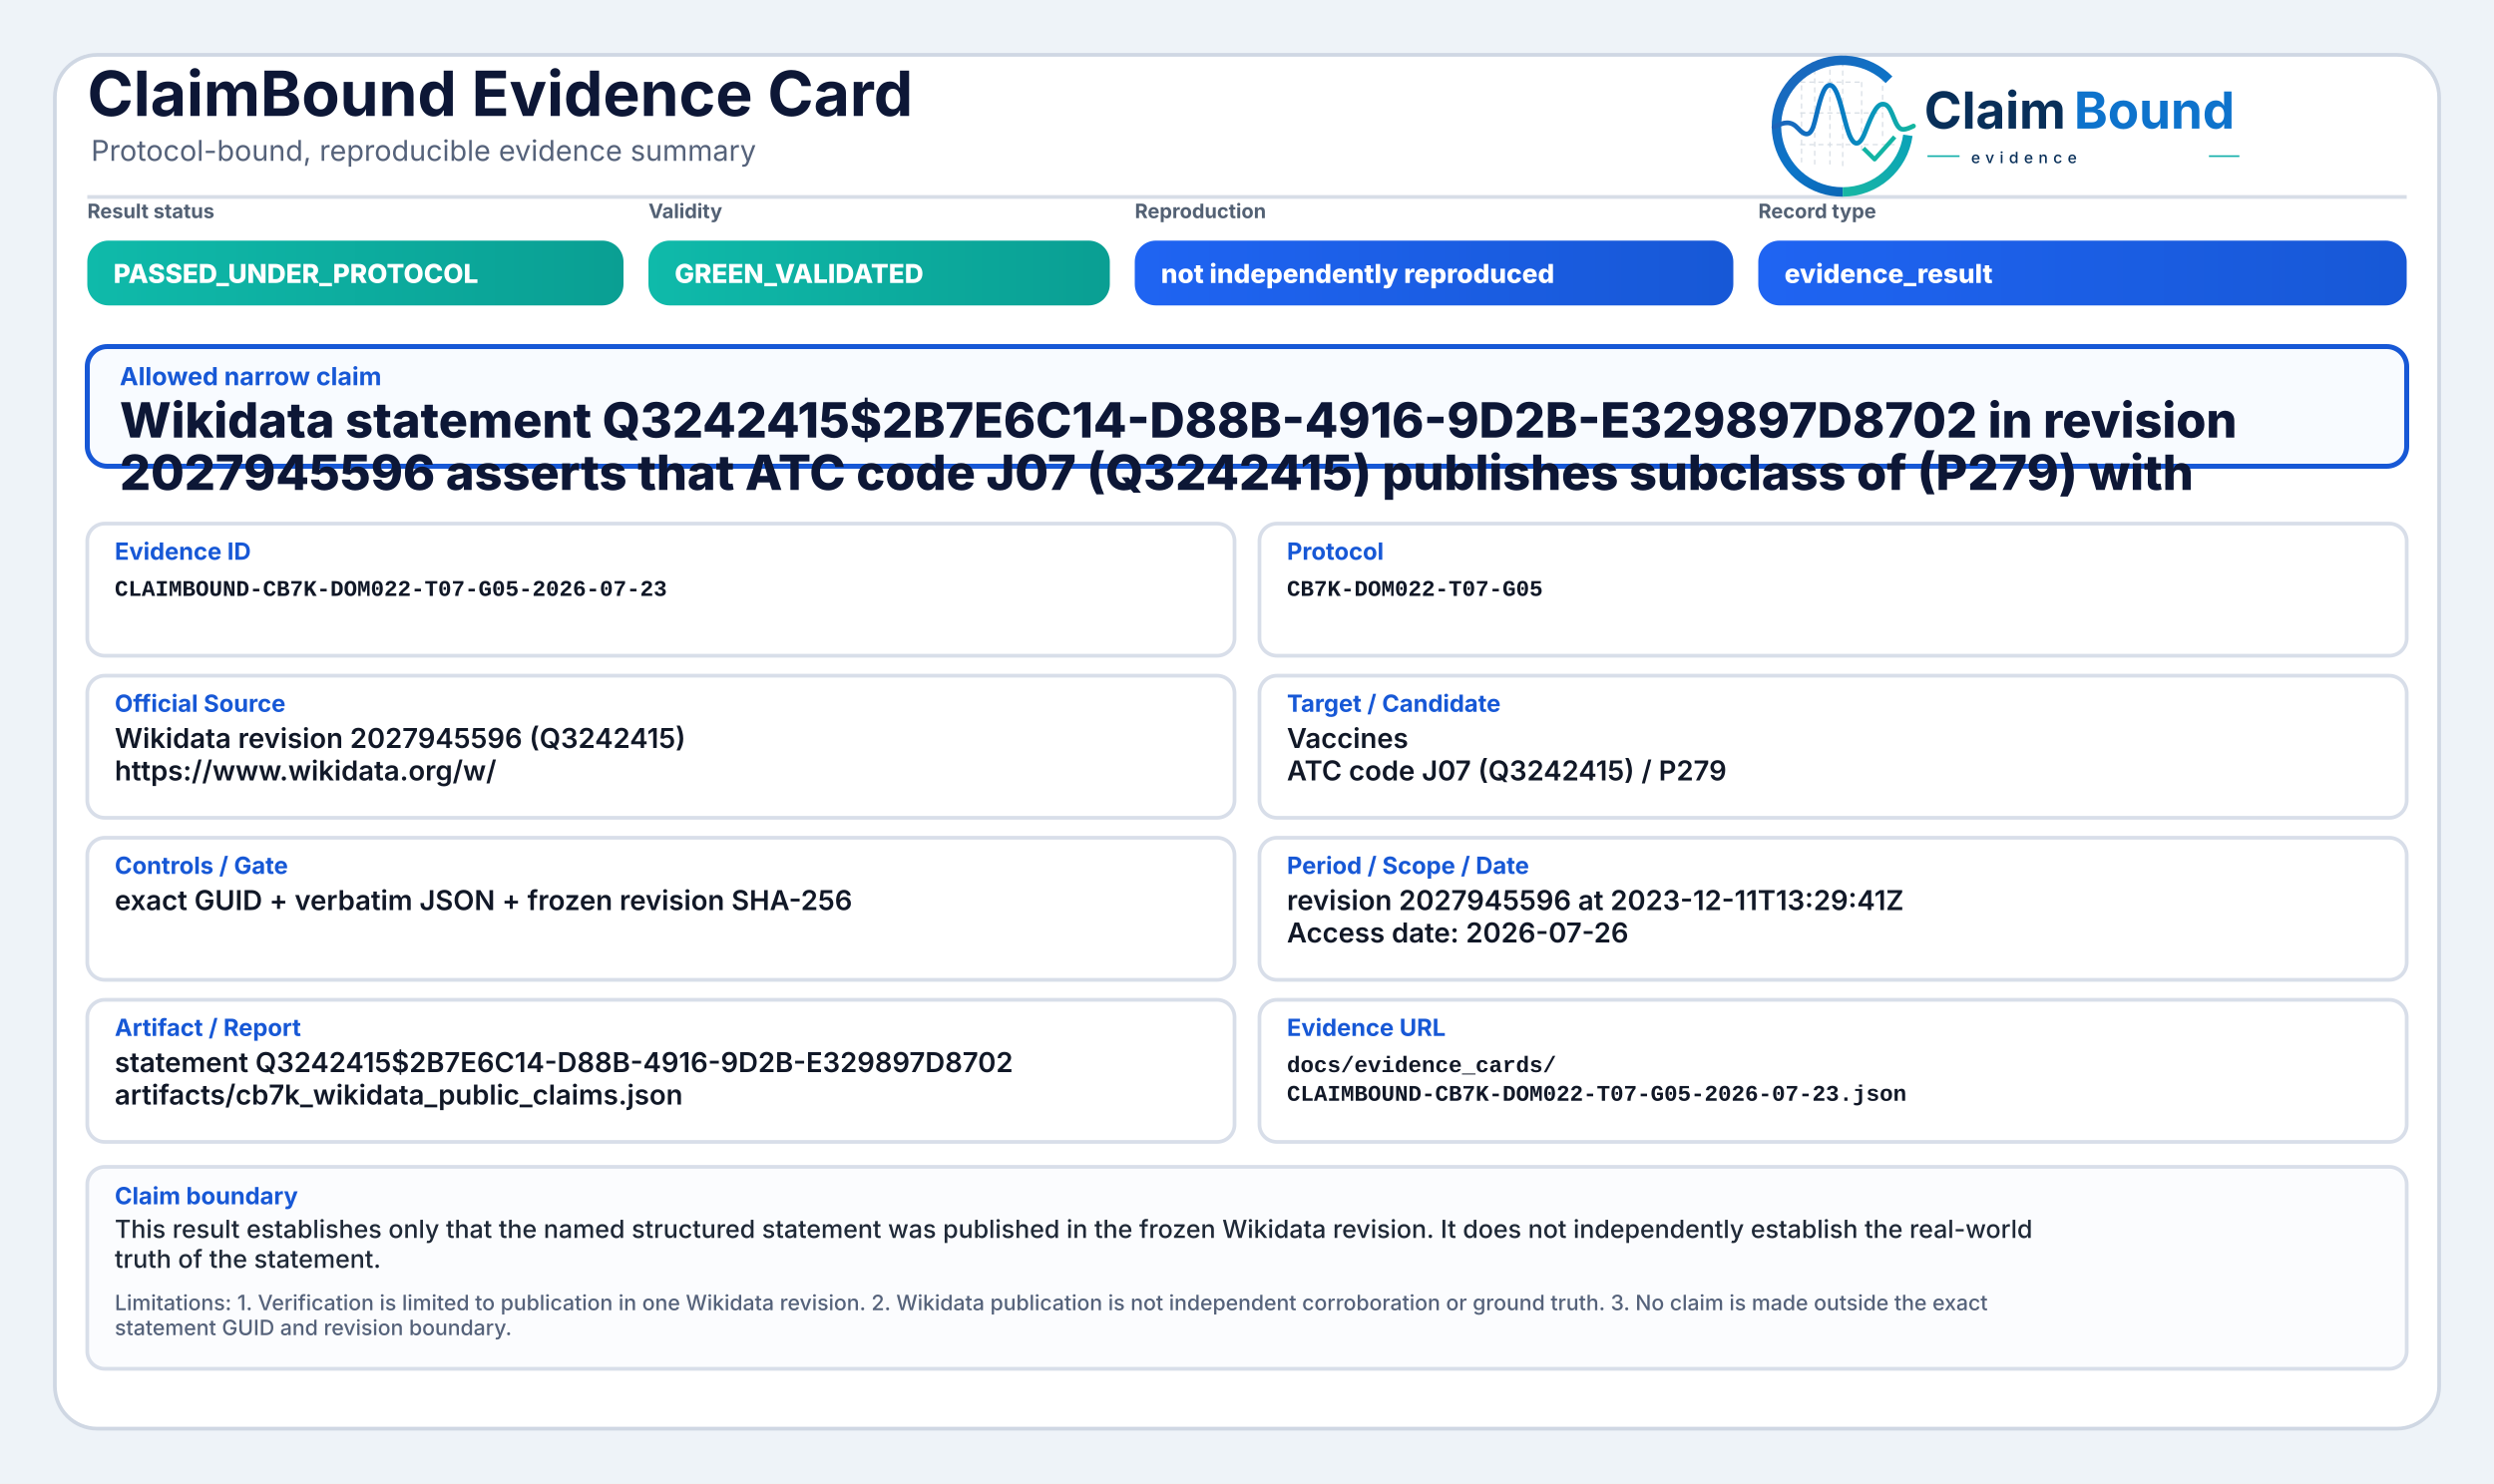
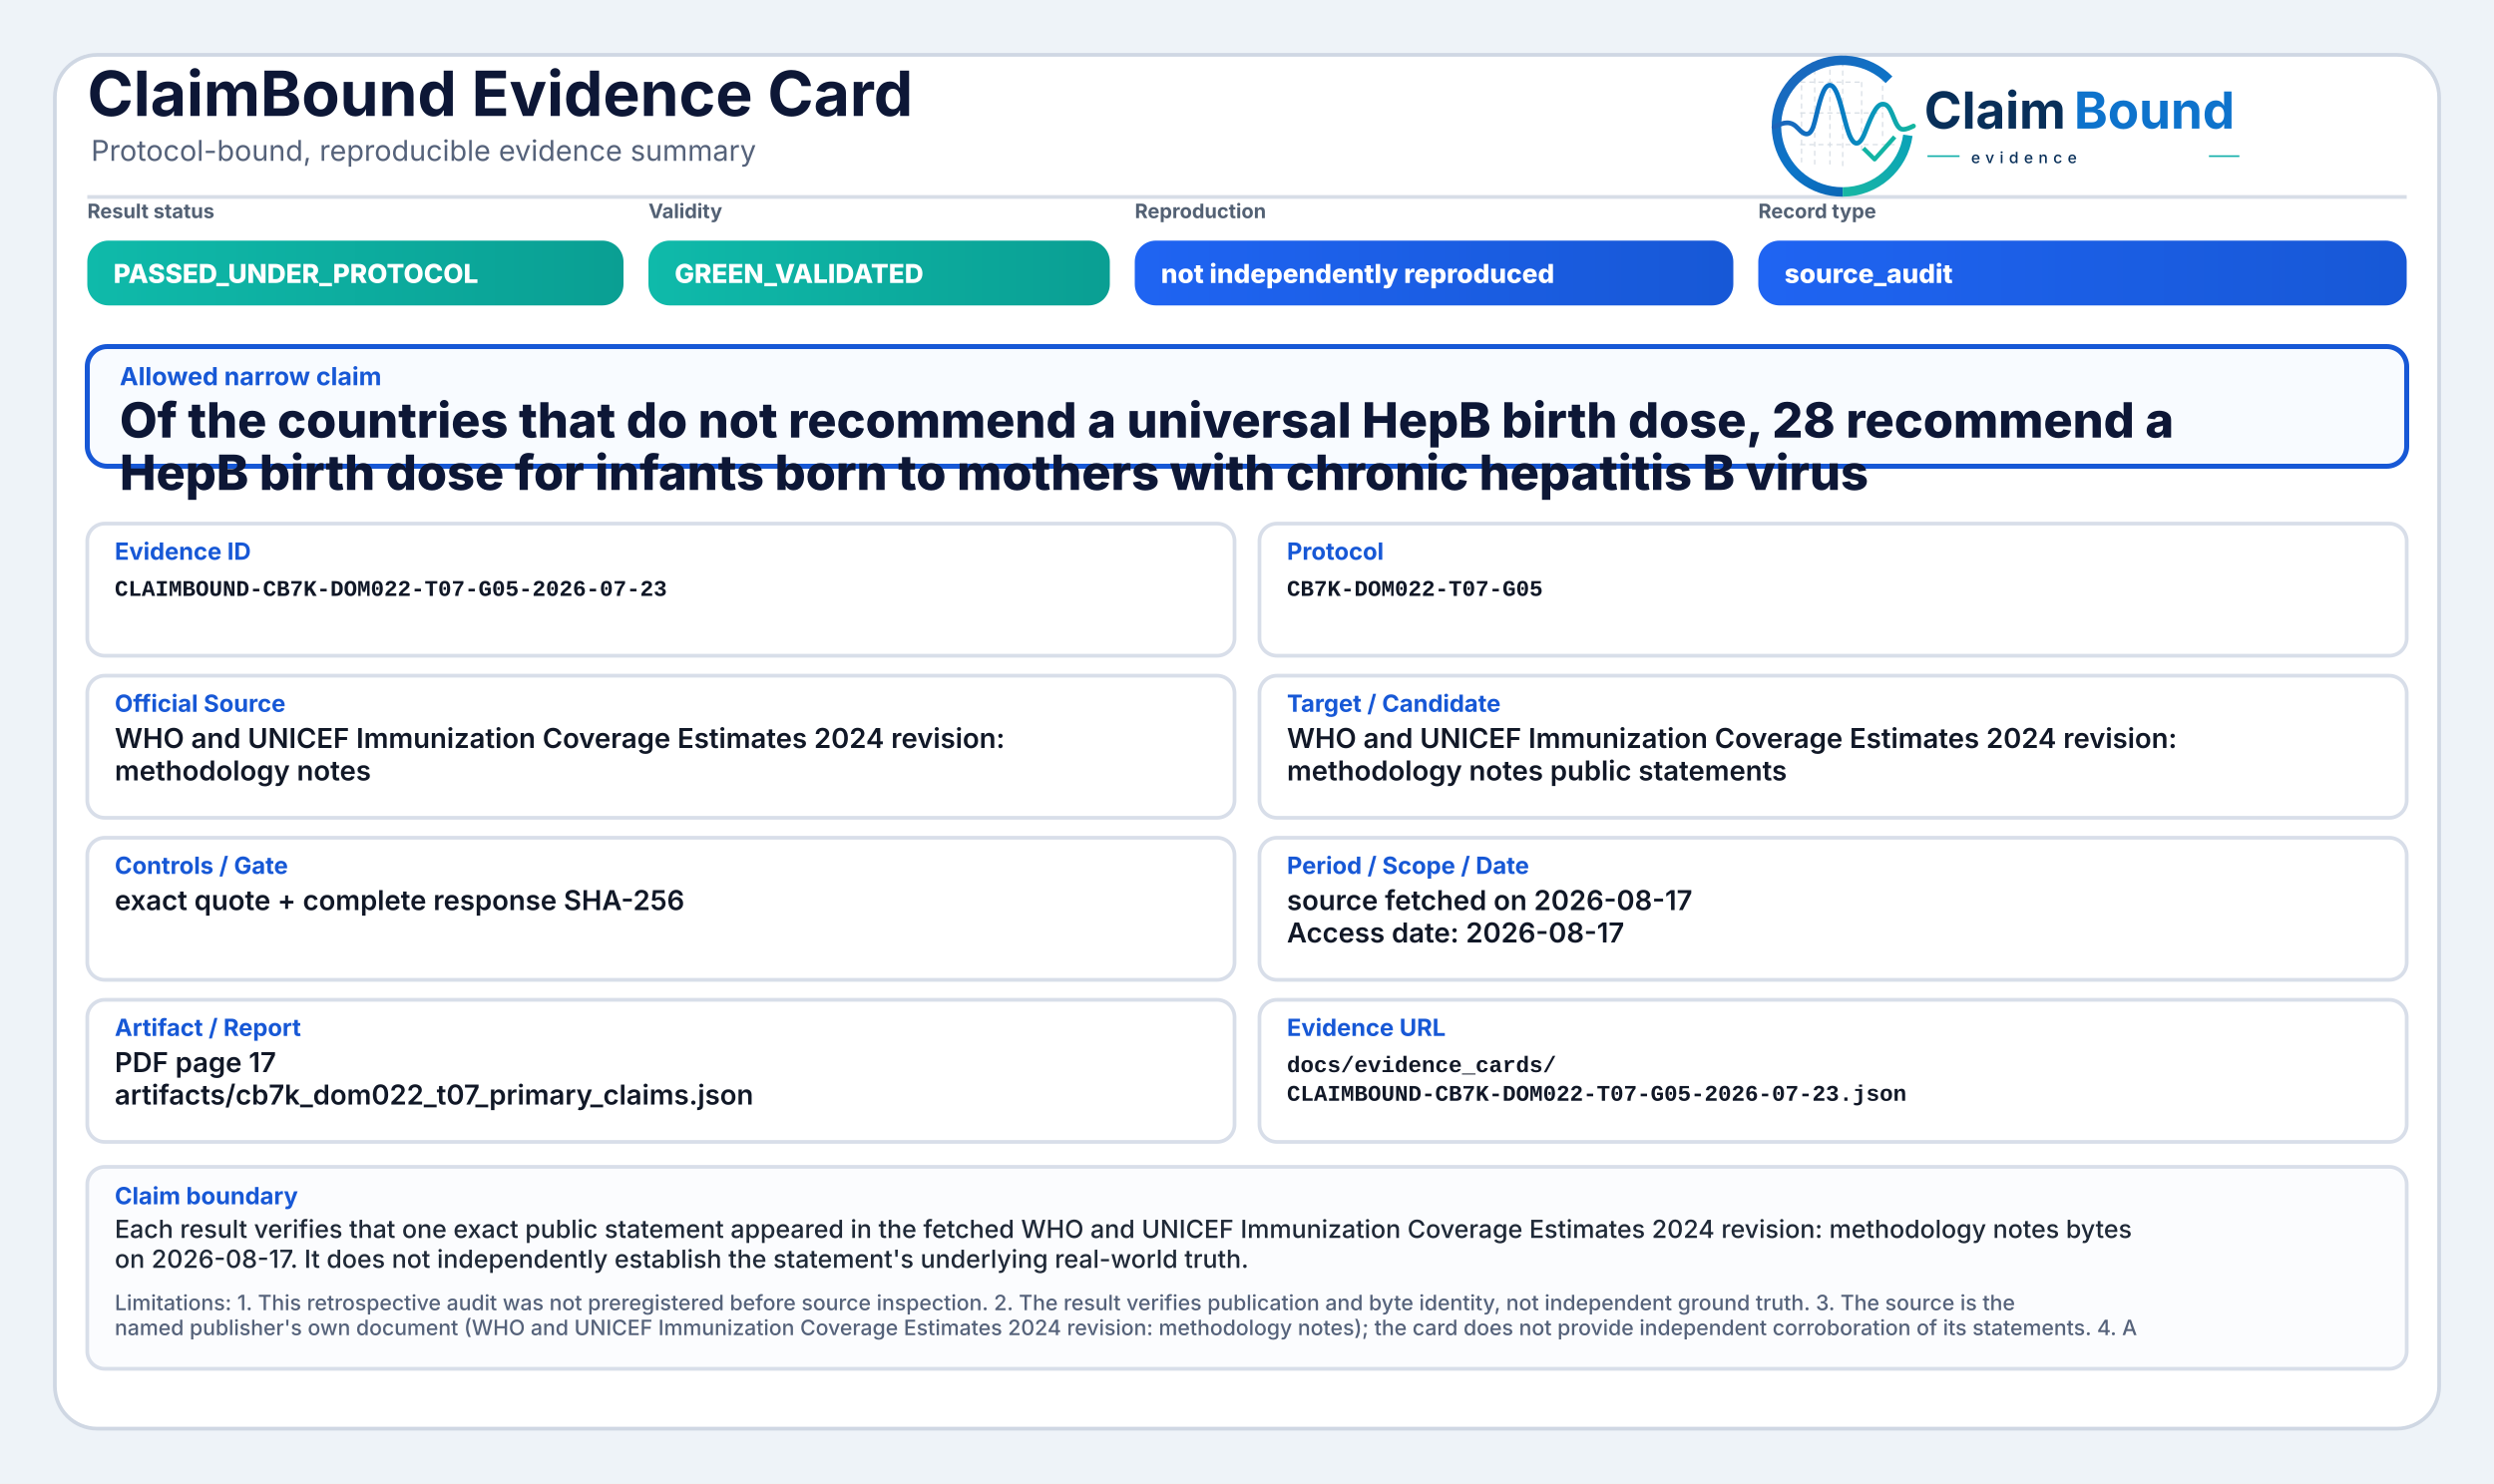
<svg xmlns="http://www.w3.org/2000/svg" width="2000" height="1190" viewBox="0 0 2000 1190" role="img" aria-label="ClaimBound Evidence Card">
  <defs>
    <linearGradient id="greenGrad" x1="0" y1="0" x2="1" y2="0">
      <stop offset="0%" stop-color="#0fbaaa" />
      <stop offset="100%" stop-color="#0a9f93" />
    </linearGradient>
    <linearGradient id="yellowGrad" x1="0" y1="0" x2="1" y2="0">
      <stop offset="0%" stop-color="#fbbf24" />
      <stop offset="100%" stop-color="#d97706" />
    </linearGradient>
    <linearGradient id="amberGrad" x1="0" y1="0" x2="1" y2="0">
      <stop offset="0%" stop-color="#f97316" />
      <stop offset="100%" stop-color="#c2410c" />
    </linearGradient>
    <linearGradient id="redGrad" x1="0" y1="0" x2="1" y2="0">
      <stop offset="0%" stop-color="#ef4444" />
      <stop offset="100%" stop-color="#b91c1c" />
    </linearGradient>
    <linearGradient id="grayGrad" x1="0" y1="0" x2="1" y2="0">
      <stop offset="0%" stop-color="#64748b" />
      <stop offset="100%" stop-color="#475569" />
    </linearGradient>
    <linearGradient id="blueGrad" x1="0" y1="0" x2="1" y2="0">
      <stop offset="0%" stop-color="#1f64f2" />
      <stop offset="100%" stop-color="#1758d6" />
    </linearGradient>
    <linearGradient id="logoRingBlue" x1="73" y1="453" x2="348" y2="793" gradientUnits="userSpaceOnUse">
      <stop offset="0" stop-color="#1E64BA" />
      <stop offset="0.55" stop-color="#0C75C8" />
      <stop offset="1" stop-color="#0A5FAB" />
    </linearGradient>
    <linearGradient id="logoRingTeal" x1="221" y1="792" x2="403" y2="594" gradientUnits="userSpaceOnUse">
      <stop offset="0" stop-color="#18B7A3" />
      <stop offset="1" stop-color="#089EBC" />
    </linearGradient>
    <linearGradient id="logoSignalGradient" x1="61" y1="628" x2="404" y2="628" gradientUnits="userSpaceOnUse">
      <stop offset="0" stop-color="#1E64BA" />
      <stop offset="0.43" stop-color="#0877C4" />
      <stop offset="0.72" stop-color="#0A97BB" />
      <stop offset="1" stop-color="#14B69E" />
    </linearGradient>
  </defs>
  <rect x="0" y="0" width="2000" height="1190" fill="#eef3f8" />
  <rect x="44" y="44" width="1912" height="1102" rx="34" fill="#ffffff" stroke="#cfd7e3" stroke-width="3" />
  <path d="M70 158 H1930" stroke="#d7dde7" stroke-width="3" />
  <text x="70" y="93" font-family="Inter, Segoe UI, Arial, sans-serif" font-size="50" font-weight="750" fill="#0d1736">ClaimBound Evidence Card</text>
  <text x="73" y="129" font-family="Inter, Segoe UI, Arial, sans-serif" font-size="23" font-weight="400" fill="#55627a">Protocol-bound, reproducible evidence summary</text>
  <g aria-label="ClaimBound evidence logo" transform="translate(1415,52) scale(0.33) translate(-40,-478)">
    <g stroke-linecap="butt" stroke-linejoin="round">
      <g stroke="#CBD3DC" stroke-width="3.2" stroke-linecap="round" stroke-dasharray="10 12" opacity="0.72">
        <path d="M130 507V714" />
        <path d="M162 490V719" />
        <path d="M199 491V719" />
        <path d="M230 471V726" />
        <path d="M276 521V690" />
        <path d="M327 508V650" />
        <path d="M128 520H277" />
        <path d="M128 595H327" />
        <path d="M128 672H355" />
      </g>
      <path d="M342.6 514.3A160 160 0 1 0 230 787" fill="none" stroke="url(#logoRingBlue)" stroke-width="23" />
      <path d="M230 787A160 160 0 0 0 388.4 649.3" fill="none" stroke="url(#logoRingTeal)" stroke-width="23" />
      <path d="M63 629.5C87 616.4 104.3 613.6 121.2 632.2C140.7 653.8 153.4 651.6 162.1 616.2C173.8 568.5 182.5 527.5 198.9 527.5C217.5 527.5 228.4 590.6 240.3 630.8C253.4 675.4 268.6 682.8 284.6 641.5C303.5 592.9 315.2 567.6 333.7 574.7C352.6 582 355.7 635.1 376.6 634.9C386.2 634.8 394 630.4 402 626.8" fill="none" stroke="url(#logoSignalGradient)" stroke-width="11.5" stroke-linecap="round" />
      <path d="M284 684.5L307.5 707.7L353 657" fill="none" stroke="#12B4A4" stroke-width="10.5" stroke-linecap="square" />
    </g>
    <text x="428" y="633" font-family="Inter, Segoe UI, Arial, sans-serif" font-size="124" font-weight="750" fill="#082F59" text-rendering="geometricPrecision">Claim</text>
    <text x="792" y="633" font-family="Inter, Segoe UI, Arial, sans-serif" font-size="124" font-weight="750" fill="#0E73CC" text-rendering="geometricPrecision">Bound</text>
    <line x1="436" y1="700" x2="514" y2="700" stroke="#11AFA9" stroke-width="4" />
    <text x="542" y="717" font-family="Inter, Segoe UI, Arial, sans-serif" font-size="38" font-weight="500" letter-spacing="13" fill="#082F59">evidence</text>
    <line x1="1120" y1="700" x2="1194" y2="700" stroke="#11AFA9" stroke-width="4" />
  </g>
  <text x="70" y="175" font-family="Inter, Segoe UI, Arial, sans-serif" font-size="16" font-weight="650" fill="#536174">Result status</text>
  <rect x="70" y="193" width="430" height="52" rx="17" fill="url(#greenGrad)" />
  <text x="91" y="227" font-family="Inter, Segoe UI, Arial, sans-serif" font-size="21" font-weight="800" fill="#ffffff">PASSED_UNDER_PROTOCOL</text>
  <text x="520" y="175" font-family="Inter, Segoe UI, Arial, sans-serif" font-size="16" font-weight="650" fill="#536174">Validity</text>
  <rect x="520" y="193" width="370" height="52" rx="17" fill="url(#greenGrad)" />
  <text x="541" y="227" font-family="Inter, Segoe UI, Arial, sans-serif" font-size="21" font-weight="800" fill="#ffffff">GREEN_VALIDATED</text>
  <text x="910" y="175" font-family="Inter, Segoe UI, Arial, sans-serif" font-size="16" font-weight="650" fill="#536174">Reproduction</text>
  <rect x="910" y="193" width="480" height="52" rx="17" fill="url(#blueGrad)" />
  <text x="931" y="227" font-family="Inter, Segoe UI, Arial, sans-serif" font-size="21" font-weight="800" fill="#ffffff">not independently reproduced</text>
  <text x="1410" y="175" font-family="Inter, Segoe UI, Arial, sans-serif" font-size="16" font-weight="650" fill="#536174">Record type</text>
  <rect x="1410" y="193" width="520" height="52" rx="17" fill="url(#blueGrad)" />
-   <text x="1431" y="227" font-family="Inter, Segoe UI, Arial, sans-serif" font-size="21" font-weight="800" fill="#ffffff">evidence_result</text>
+   <text x="1431" y="227" font-family="Inter, Segoe UI, Arial, sans-serif" font-size="21" font-weight="800" fill="#ffffff">source_audit</text>
  <rect x="70" y="278" width="1860" height="96" rx="16" fill="#f8fbff" stroke="#1758d6" stroke-width="4" />
  <text x="96" y="309" font-family="Inter, Segoe UI, Arial, sans-serif" font-size="20" font-weight="750" fill="#1758d6">Allowed narrow claim</text>
-   <text x="96" y="351" font-family="Inter, Segoe UI, Arial, sans-serif" font-size="39" font-weight="800" fill="#0d1736">Wikidata statement Q3242415$2B7E6C14-D88B-4916-9D2B-E329897D8702 in revision</text>
-   <text x="96" y="393" font-family="Inter, Segoe UI, Arial, sans-serif" font-size="39" font-weight="800" fill="#0d1736">2027945596 asserts that ATC code J07 (Q3242415) publishes subclass of (P279) with</text>
+   <text x="96" y="351" font-family="Inter, Segoe UI, Arial, sans-serif" font-size="39" font-weight="800" fill="#0d1736">Of the countries that do not recommend a universal HepB birth dose, 28 recommend a</text>
+   <text x="96" y="393" font-family="Inter, Segoe UI, Arial, sans-serif" font-size="39" font-weight="800" fill="#0d1736">HepB birth dose for infants born to mothers with chronic hepatitis B virus</text>
  <rect x="70" y="420" width="920" height="106" rx="14" fill="#ffffff" stroke="#d8dee9" stroke-width="3" />
  <text x="92" y="449" font-family="Inter, Segoe UI, Arial, sans-serif" font-size="19" font-weight="750" fill="#1758d6">Evidence ID</text>
  <text x="92" y="478" font-family="SFMono-Regular, Consolas, Liberation Mono, monospace" font-size="18" font-weight="600" fill="#111827">CLAIMBOUND-CB7K-DOM022-T07-G05-2026-07-23</text>
  <rect x="1010" y="420" width="920" height="106" rx="14" fill="#ffffff" stroke="#d8dee9" stroke-width="3" />
  <text x="1032" y="449" font-family="Inter, Segoe UI, Arial, sans-serif" font-size="19" font-weight="750" fill="#1758d6">Protocol</text>
  <text x="1032" y="478" font-family="SFMono-Regular, Consolas, Liberation Mono, monospace" font-size="18" font-weight="600" fill="#111827">CB7K-DOM022-T07-G05</text>
  <rect x="70" y="542" width="920" height="114" rx="14" fill="#ffffff" stroke="#d8dee9" stroke-width="3" />
  <text x="92" y="571" font-family="Inter, Segoe UI, Arial, sans-serif" font-size="19" font-weight="750" fill="#1758d6">Official Source</text>
-   <text x="92" y="600" font-family="Inter, Segoe UI, Arial, sans-serif" font-size="22" font-weight="600" fill="#111827">Wikidata revision 2027945596 (Q3242415)</text>
-   <text x="92" y="626" font-family="Inter, Segoe UI, Arial, sans-serif" font-size="22" font-weight="600" fill="#111827">https://www.wikidata.org/w/</text>
+   <text x="92" y="600" font-family="Inter, Segoe UI, Arial, sans-serif" font-size="22" font-weight="600" fill="#111827">WHO and UNICEF Immunization Coverage Estimates 2024 revision:</text>
+   <text x="92" y="626" font-family="Inter, Segoe UI, Arial, sans-serif" font-size="22" font-weight="600" fill="#111827">methodology notes</text>
  <rect x="1010" y="542" width="920" height="114" rx="14" fill="#ffffff" stroke="#d8dee9" stroke-width="3" />
  <text x="1032" y="571" font-family="Inter, Segoe UI, Arial, sans-serif" font-size="19" font-weight="750" fill="#1758d6">Target / Candidate</text>
-   <text x="1032" y="600" font-family="Inter, Segoe UI, Arial, sans-serif" font-size="22" font-weight="600" fill="#111827">Vaccines</text>
-   <text x="1032" y="626" font-family="Inter, Segoe UI, Arial, sans-serif" font-size="22" font-weight="600" fill="#111827">ATC code J07 (Q3242415) / P279</text>
+   <text x="1032" y="600" font-family="Inter, Segoe UI, Arial, sans-serif" font-size="22" font-weight="600" fill="#111827">WHO and UNICEF Immunization Coverage Estimates 2024 revision:</text>
+   <text x="1032" y="626" font-family="Inter, Segoe UI, Arial, sans-serif" font-size="22" font-weight="600" fill="#111827">methodology notes public statements</text>
  <rect x="70" y="672" width="920" height="114" rx="14" fill="#ffffff" stroke="#d8dee9" stroke-width="3" />
  <text x="92" y="701" font-family="Inter, Segoe UI, Arial, sans-serif" font-size="19" font-weight="750" fill="#1758d6">Controls / Gate</text>
-   <text x="92" y="730" font-family="Inter, Segoe UI, Arial, sans-serif" font-size="22" font-weight="600" fill="#111827">exact GUID + verbatim JSON + frozen revision SHA-256</text>
+   <text x="92" y="730" font-family="Inter, Segoe UI, Arial, sans-serif" font-size="22" font-weight="600" fill="#111827">exact quote + complete response SHA-256</text>
  <rect x="1010" y="672" width="920" height="114" rx="14" fill="#ffffff" stroke="#d8dee9" stroke-width="3" />
  <text x="1032" y="701" font-family="Inter, Segoe UI, Arial, sans-serif" font-size="19" font-weight="750" fill="#1758d6">Period / Scope / Date</text>
-   <text x="1032" y="730" font-family="Inter, Segoe UI, Arial, sans-serif" font-size="22" font-weight="600" fill="#111827">revision 2027945596 at 2023-12-11T13:29:41Z</text>
-   <text x="1032" y="756" font-family="Inter, Segoe UI, Arial, sans-serif" font-size="22" font-weight="600" fill="#111827">Access date: 2026-07-26</text>
+   <text x="1032" y="730" font-family="Inter, Segoe UI, Arial, sans-serif" font-size="22" font-weight="600" fill="#111827">source fetched on 2026-08-17</text>
+   <text x="1032" y="756" font-family="Inter, Segoe UI, Arial, sans-serif" font-size="22" font-weight="600" fill="#111827">Access date: 2026-08-17</text>
  <rect x="70" y="802" width="920" height="114" rx="14" fill="#ffffff" stroke="#d8dee9" stroke-width="3" />
  <text x="92" y="831" font-family="Inter, Segoe UI, Arial, sans-serif" font-size="19" font-weight="750" fill="#1758d6">Artifact / Report</text>
-   <text x="92" y="860" font-family="Inter, Segoe UI, Arial, sans-serif" font-size="22" font-weight="600" fill="#111827">statement Q3242415$2B7E6C14-D88B-4916-9D2B-E329897D8702</text>
-   <text x="92" y="886" font-family="Inter, Segoe UI, Arial, sans-serif" font-size="22" font-weight="600" fill="#111827">artifacts/cb7k_wikidata_public_claims.json</text>
+   <text x="92" y="860" font-family="Inter, Segoe UI, Arial, sans-serif" font-size="22" font-weight="600" fill="#111827">PDF page 17</text>
+   <text x="92" y="886" font-family="Inter, Segoe UI, Arial, sans-serif" font-size="22" font-weight="600" fill="#111827">artifacts/cb7k_dom022_t07_primary_claims.json</text>
  <rect x="1010" y="802" width="920" height="114" rx="14" fill="#ffffff" stroke="#d8dee9" stroke-width="3" />
  <text x="1032" y="831" font-family="Inter, Segoe UI, Arial, sans-serif" font-size="19" font-weight="750" fill="#1758d6">Evidence URL</text>
  <text x="1032" y="860" font-family="SFMono-Regular, Consolas, Liberation Mono, monospace" font-size="18" font-weight="600" fill="#111827">docs/evidence_cards/</text>
  <text x="1032" y="883" font-family="SFMono-Regular, Consolas, Liberation Mono, monospace" font-size="18" font-weight="600" fill="#111827">CLAIMBOUND-CB7K-DOM022-T07-G05-2026-07-23.json</text>
  <rect x="70" y="936" width="1860" height="162" rx="14" fill="#fbfcfe" stroke="#d8dee9" stroke-width="3" />
  <text x="92" y="966" font-family="Inter, Segoe UI, Arial, sans-serif" font-size="19" font-weight="750" fill="#1758d6">Claim boundary</text>
-   <text x="92" y="993" font-family="Inter, Segoe UI, Arial, sans-serif" font-size="20" font-weight="500" fill="#1f2937">This result establishes only that the named structured statement was published in the frozen Wikidata revision. It does not independently establish the real-world</text>
-   <text x="92" y="1017" font-family="Inter, Segoe UI, Arial, sans-serif" font-size="20" font-weight="500" fill="#1f2937">truth of the statement.</text>
-   <text x="92" y="1051" font-family="Inter, Segoe UI, Arial, sans-serif" font-size="17" font-weight="500" fill="#55627a">Limitations: 1. Verification is limited to publication in one Wikidata revision. 2. Wikidata publication is not independent corroboration or ground truth. 3. No claim is made outside the exact</text>
-   <text x="92" y="1071" font-family="Inter, Segoe UI, Arial, sans-serif" font-size="17" font-weight="500" fill="#55627a">statement GUID and revision boundary.</text>
+   <text x="92" y="993" font-family="Inter, Segoe UI, Arial, sans-serif" font-size="20" font-weight="500" fill="#1f2937">Each result verifies that one exact public statement appeared in the fetched WHO and UNICEF Immunization Coverage Estimates 2024 revision: methodology notes bytes</text>
+   <text x="92" y="1017" font-family="Inter, Segoe UI, Arial, sans-serif" font-size="20" font-weight="500" fill="#1f2937">on 2026-08-17. It does not independently establish the statement's underlying real-world truth.</text>
+   <text x="92" y="1051" font-family="Inter, Segoe UI, Arial, sans-serif" font-size="17" font-weight="500" fill="#55627a">Limitations: 1. This retrospective audit was not preregistered before source inspection. 2. The result verifies publication and byte identity, not independent ground truth. 3. The source is the</text>
+   <text x="92" y="1071" font-family="Inter, Segoe UI, Arial, sans-serif" font-size="17" font-weight="500" fill="#55627a">named publisher's own document (WHO and UNICEF Immunization Coverage Estimates 2024 revision: methodology notes); the card does not provide independent corroboration of its statements. 4. A</text>
</svg>
